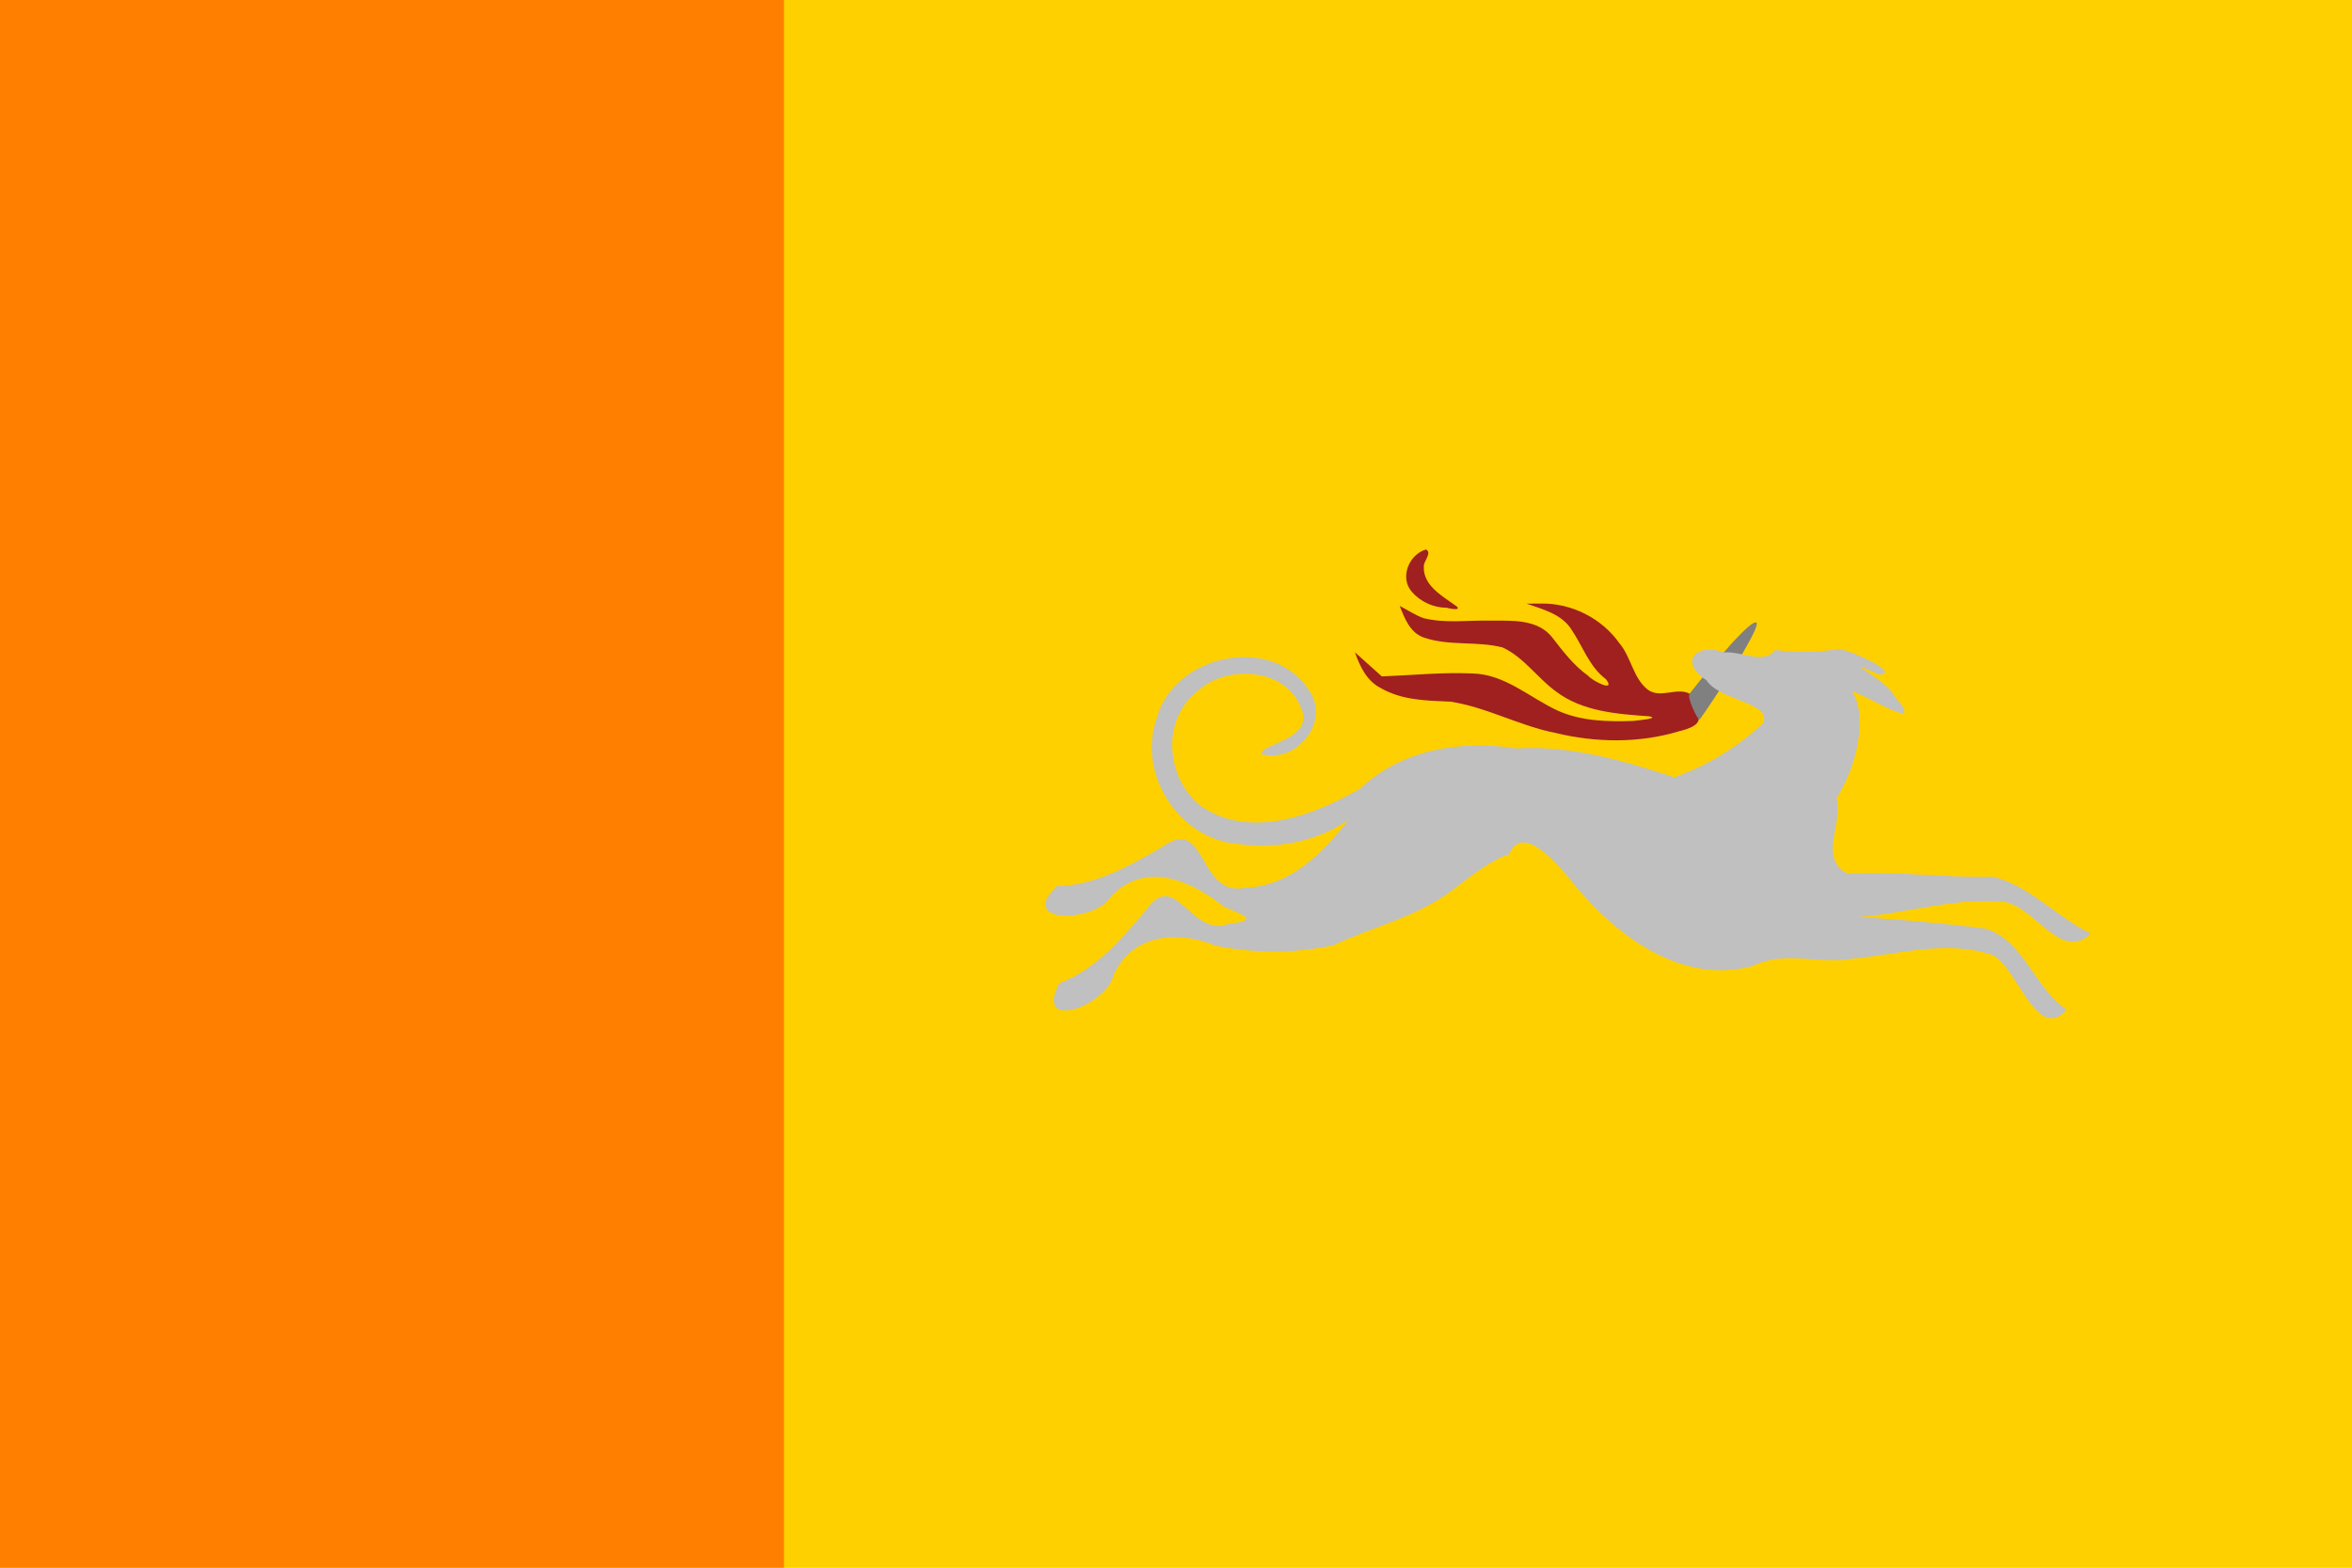
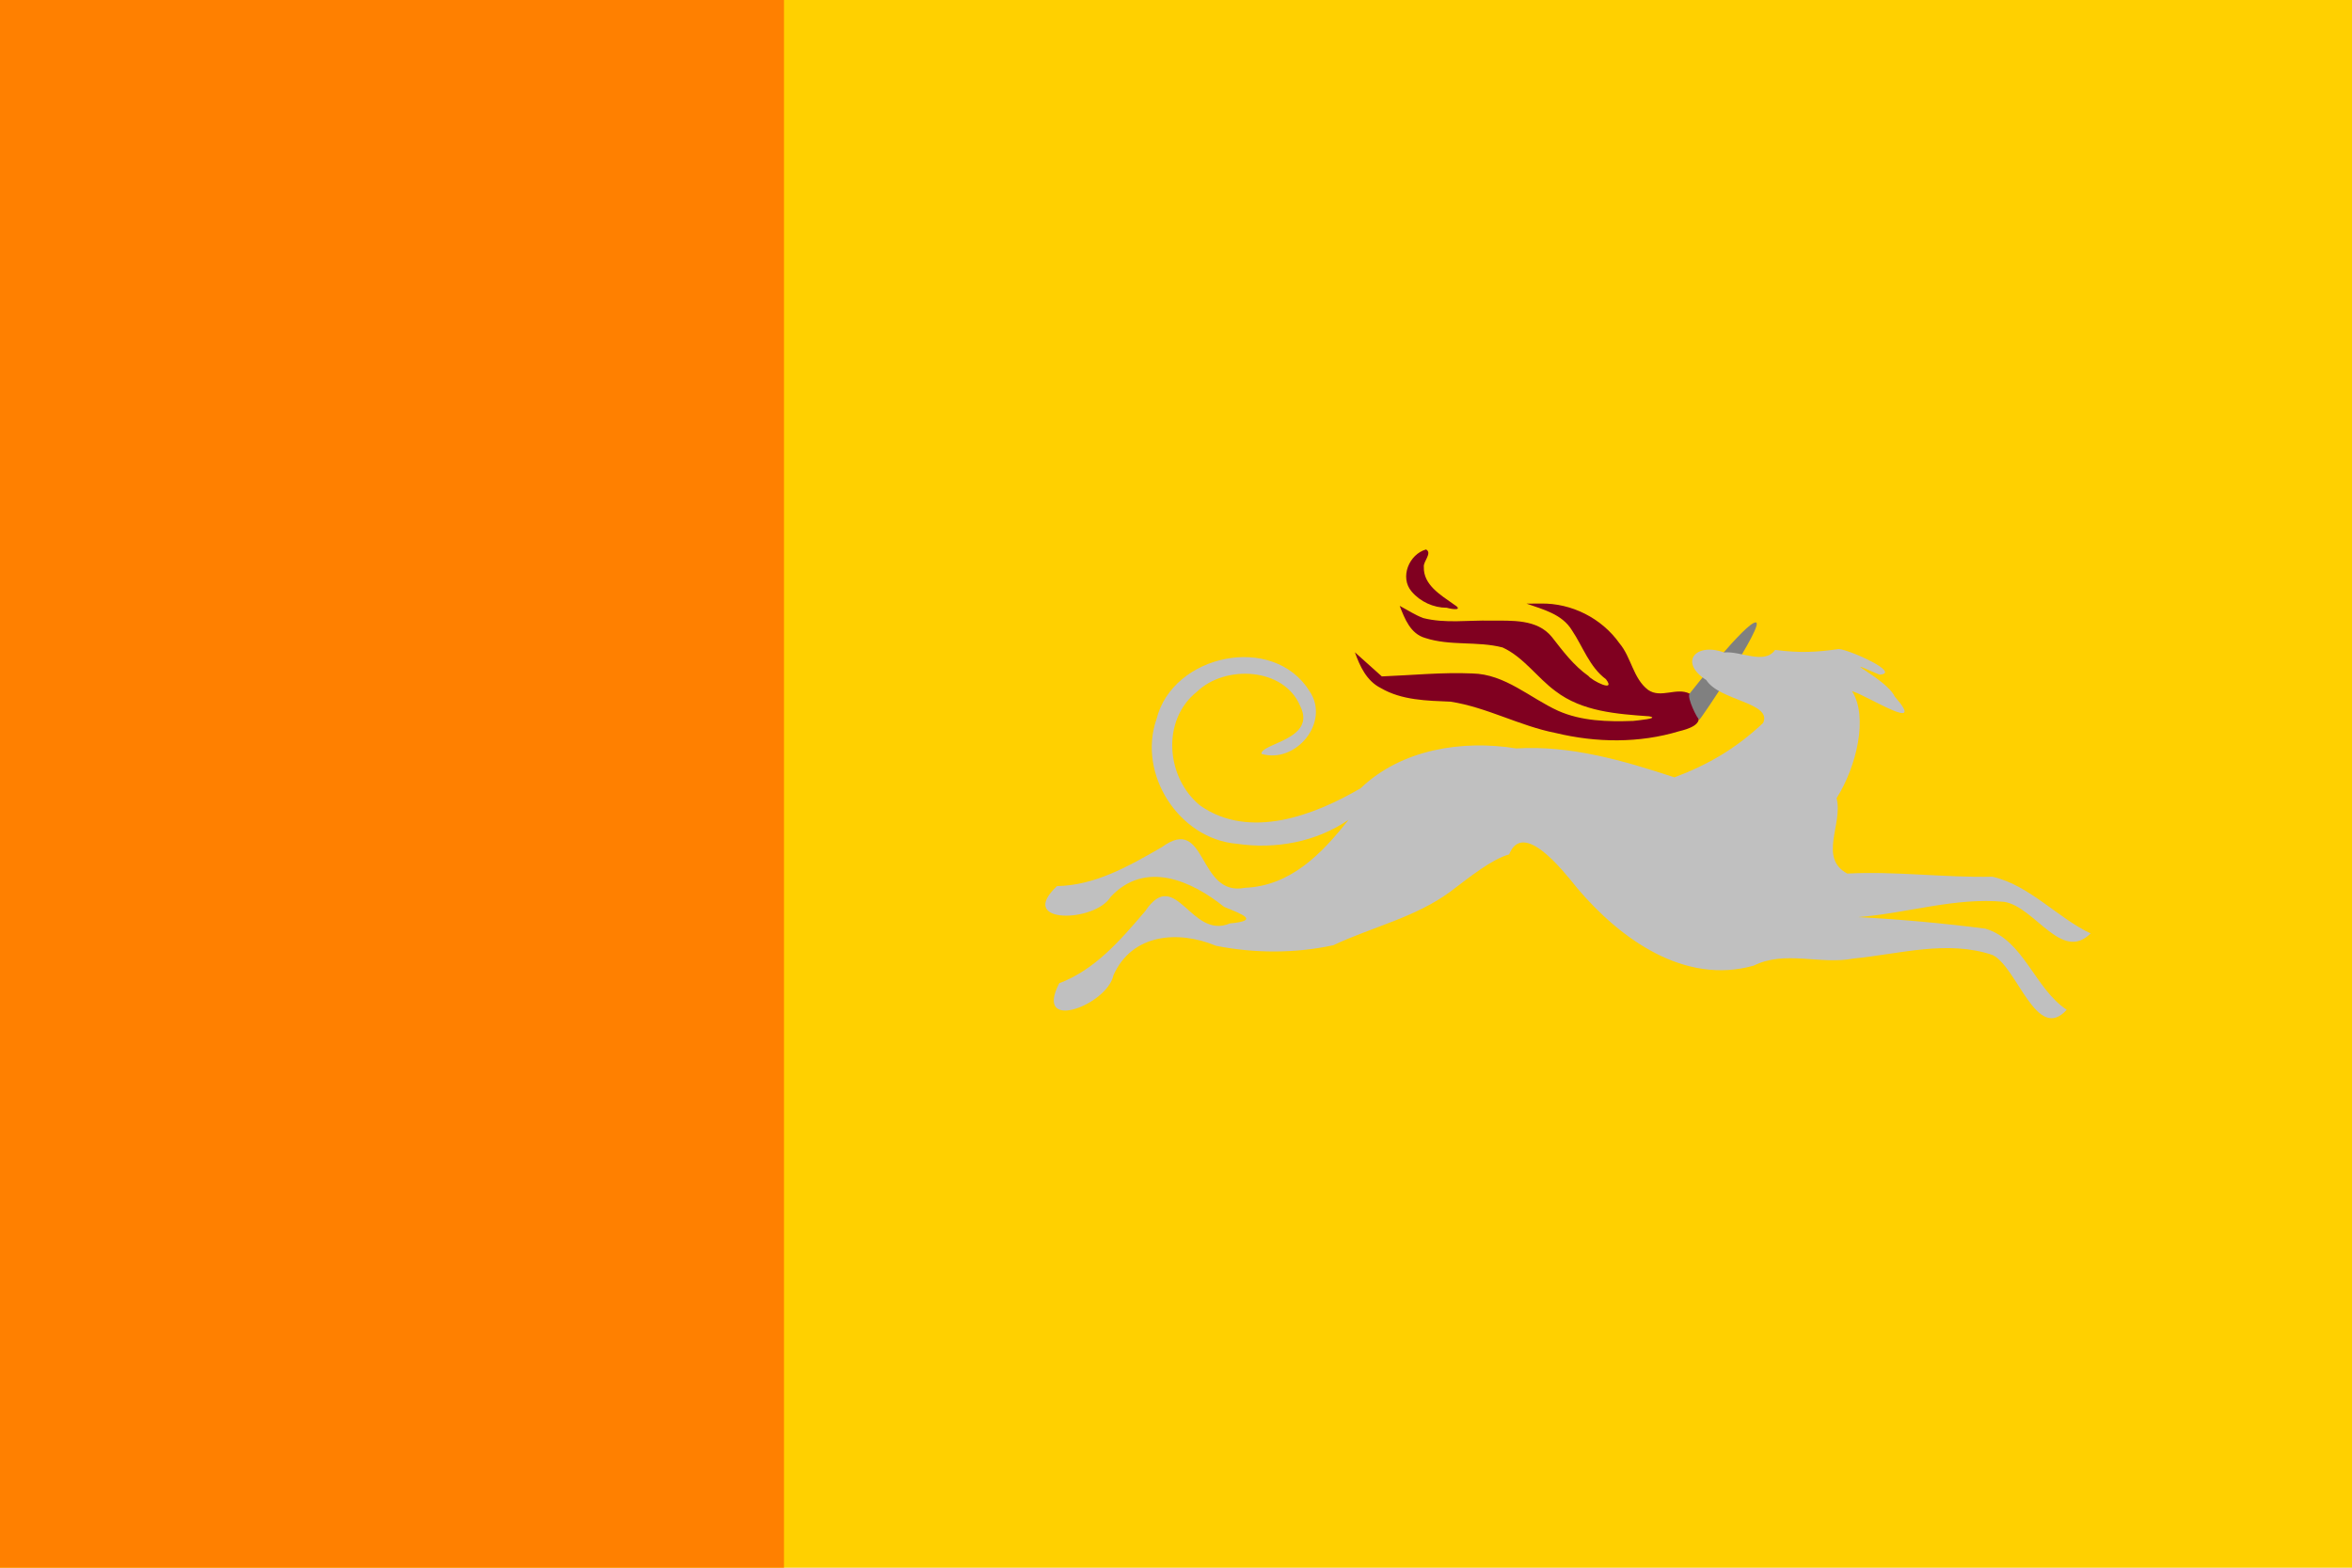
<svg xmlns="http://www.w3.org/2000/svg" xml:space="preserve" id="svg1" width="4608" height="3072" version="1.1" viewBox="0 0 1219.2 812.8">
  <defs id="defs1">
    <style id="style1">.cls-1{fill:#0283c0}.cls-2{fill:#fff}.cls-3{fill:#ef483f}</style>
  </defs>
  <path id="rect1" d="M 0 0 L 0 812.8 L 1219.2 812.8 L 1219.2 0 L 0 0 z" style="fill:#ffd000;fill-rule:evenodd;stroke:none;stroke-width:8.467;stroke-linecap:round;stroke-linejoin:round;fill-opacity:1" />
  <path id="rect2" d="M 0,0 V 812.8 H 406.4 V 0 Z" style="display:inline;fill:#ff8000;fill-opacity:1;stroke-width:1;stroke-linecap:round;stroke-linejoin:round;stroke-miterlimit:128" />
-   <path id="path10" d="m 739.227,284.88 c -8.792,2.447 -13.838,14.506 -7.447,21.856 4.46,5.25 11.301,8.381 18.181,8.368 3.13,0.906 9.086,1.573 3.371,-1.95 -6.58,-4.677 -15.573,-9.986 -15.263,-19.204 -0.435,-2.79 4.522,-7.212 1.158,-9.069 z m 59.46,28.041 c -2.465,0.014 -4.929,0.028 -7.394,0.042 8.631,3.032 18.458,5.429 23.553,13.825 5.735,8.525 9.076,19.017 17.627,25.363 5.423,7.133 -7.128,0.848 -9.095,-1.688 -7.644,-5.384 -13.232,-12.898 -18.912,-20.17 -7.634,-9.459 -20.801,-8.445 -31.72,-8.526 -11.645,-0.262 -23.6,1.579 -35.015,-1.325 -4.289,-1.625 -8.134,-4.182 -12.177,-6.317 2.602,6.682 5.576,14.471 13.202,16.639 12.984,4.254 27.037,1.53 40.133,4.923 10.962,5.045 17.903,15.675 27.485,22.681 13.819,10.579 31.756,11.813 48.457,13.015 6.056,1.063 -6.289,2.161 -8.24,2.389 -13.043,0.485 -26.787,0.148 -38.896,-5.236 -14.679,-6.689 -27.501,-19.041 -44.48,-19.368 -15.652,-0.691 -31.285,0.928 -46.919,1.532 -4.654,-4.167 -9.307,-8.335 -13.961,-12.503 2.61,7.298 6.084,14.85 13.403,18.526 10.939,6.396 23.917,6.546 36.186,7.071 18.88,2.92 35.86,12.621 54.585,16.259 20.953,5.05 43.191,5.35 63.921,-0.935 4.17,-1.006 12.918,-3.434 9.343,-9.081 -1.315,-3.472 -2.629,-6.943 -3.944,-10.415 -6.807,-3.424 -14.896,2.682 -21.539,-1.946 -7.772,-5.992 -8.638,-16.821 -14.795,-24.127 -9.228,-13.033 -24.844,-20.911 -40.808,-20.629 z" style="fill:#a02020;fill-opacity:1;fill-rule:evenodd;stroke:none;stroke-width:.265;stroke-miterlimit:4;stroke-dasharray:none" />
+   <path id="path10" d="m 739.227,284.88 c -8.792,2.447 -13.838,14.506 -7.447,21.856 4.46,5.25 11.301,8.381 18.181,8.368 3.13,0.906 9.086,1.573 3.371,-1.95 -6.58,-4.677 -15.573,-9.986 -15.263,-19.204 -0.435,-2.79 4.522,-7.212 1.158,-9.069 z m 59.46,28.041 c -2.465,0.014 -4.929,0.028 -7.394,0.042 8.631,3.032 18.458,5.429 23.553,13.825 5.735,8.525 9.076,19.017 17.627,25.363 5.423,7.133 -7.128,0.848 -9.095,-1.688 -7.644,-5.384 -13.232,-12.898 -18.912,-20.17 -7.634,-9.459 -20.801,-8.445 -31.72,-8.526 -11.645,-0.262 -23.6,1.579 -35.015,-1.325 -4.289,-1.625 -8.134,-4.182 -12.177,-6.317 2.602,6.682 5.576,14.471 13.202,16.639 12.984,4.254 27.037,1.53 40.133,4.923 10.962,5.045 17.903,15.675 27.485,22.681 13.819,10.579 31.756,11.813 48.457,13.015 6.056,1.063 -6.289,2.161 -8.24,2.389 -13.043,0.485 -26.787,0.148 -38.896,-5.236 -14.679,-6.689 -27.501,-19.041 -44.48,-19.368 -15.652,-0.691 -31.285,0.928 -46.919,1.532 -4.654,-4.167 -9.307,-8.335 -13.961,-12.503 2.61,7.298 6.084,14.85 13.403,18.526 10.939,6.396 23.917,6.546 36.186,7.071 18.88,2.92 35.86,12.621 54.585,16.259 20.953,5.05 43.191,5.35 63.921,-0.935 4.17,-1.006 12.918,-3.434 9.343,-9.081 -1.315,-3.472 -2.629,-6.943 -3.944,-10.415 -6.807,-3.424 -14.896,2.682 -21.539,-1.946 -7.772,-5.992 -8.638,-16.821 -14.795,-24.127 -9.228,-13.033 -24.844,-20.911 -40.808,-20.629 z" style="fill:#800020;fill-opacity:1;fill-rule:evenodd;stroke:none;stroke-width:.265;stroke-miterlimit:4;stroke-dasharray:none" />
  <path id="_72731584-7" d="m 910.187,322.693 c -4.815,-0.478 -32.78,34.891 -34.358,36.93 -1.578,2.039 4.296,13.762 5.101,13.47 0.805,-0.291 34.072,-49.922 29.257,-50.4 z" style="fill:gray;fill-opacity:1;fill-rule:evenodd;stroke:none;stroke-width:.265;stroke-miterlimit:4;stroke-dasharray:none" />
  <path id="path7" d="m 893.754,338.296 c -14.708,-5.374 -23.723,4.973 -9.272,14.293 6.8,10.771 34.321,11.653 29.473,22.239 -14.123,13.295 -28.507,21.628 -45.963,28.21 -26.435,-8.699 -53.949,-16.733 -81.987,-15.002 -28.09,-4.529 -59.551,0.414 -80.707,20.651 -24.156,14.107 -57.443,26.804 -82.994,9.095 -17.87,-14.264 -20.481,-44.391 -1.808,-59.188 14.644,-14.053 45.178,-12.608 53.521,7.549 8.599,17.291 -20.603,19.251 -20.114,24.722 17.795,5.302 35.858,-16.427 24.896,-32.549 -18.847,-30.241 -70.961,-19.089 -79.284,14.488 -10.025,28.411 11.581,62.196 41.737,64.684 19.85,2.954 41.158,-0.96 57.789,-12.469 -13.807,17.581 -30.043,34.307 -53.651,35.276 -24.852,4.921 -19.471,-38.327 -43.069,-21.118 -17.355,10.021 -34.693,19.874 -54.409,20.239 -21.252,19.899 19.708,18.978 27.838,5.553 17.855,-19.034 41.738,-8.465 58.789,5.212 9.195,3.81 18.868,7.131 3.012,8.582 -20.298,8.683 -28.018,-30.02 -43.947,-6.325 -13.012,15.267 -26.062,30.372 -44.53,37.342 -13.395,25.891 24.915,11.253 28.087,-4.114 9.663,-21.697 33.705,-23.426 53.182,-15.294 19.882,3.96 41.062,3.994 60.813,-0.293 20.026,-9.456 42.354,-14.324 60.581,-27.731 10.311,-7.788 21.436,-16.793 30.547,-19.365 7.286,-18.131 27.91,8.337 35.526,17.783 22.105,26 55.368,50.06 91.243,39.886 16.388,-8.107 34.317,-0.305 51.748,-3.675 23.798,-2.317 48.708,-9.8 72.151,-1.809 12.833,6.458 22.793,45.725 38.37,28.36 -16.649,-10.968 -22.262,-36.15 -42.147,-42.048 -21.834,-2.814 -43.901,-4.807 -65.948,-5.988 25.296,-1.941 50.4,-10.394 75.795,-7.898 15.91,2.677 29.614,31.425 44.71,16.347 -16.618,-7.652 -32.017,-25.252 -50.943,-29.391 -25.085,0.532 -50.126,-2.963 -75.216,-1.633 -15.135,-8.166 -2.067,-25.828 -5.547,-39.06 10.32,-16.386 16.521,-42.062 8.014,-55.52 7.799,2.235 39.47,22.597 22.102,2.78 -4.222,-9.291 -32.522,-21.986 -7.893,-11.32 11.687,-0.723 -15.273,-12.843 -21.047,-13.309 -11.42,1.674 -20.328,2.146 -33.045,0.46 -5.457,7.881 -18.095,0.417 -26.405,1.35 z" style="display:inline;fill:silver;fill-opacity:1;fill-rule:evenodd;stroke:none;stroke-width:.265;stroke-miterlimit:4;stroke-dasharray:none" />
</svg>
